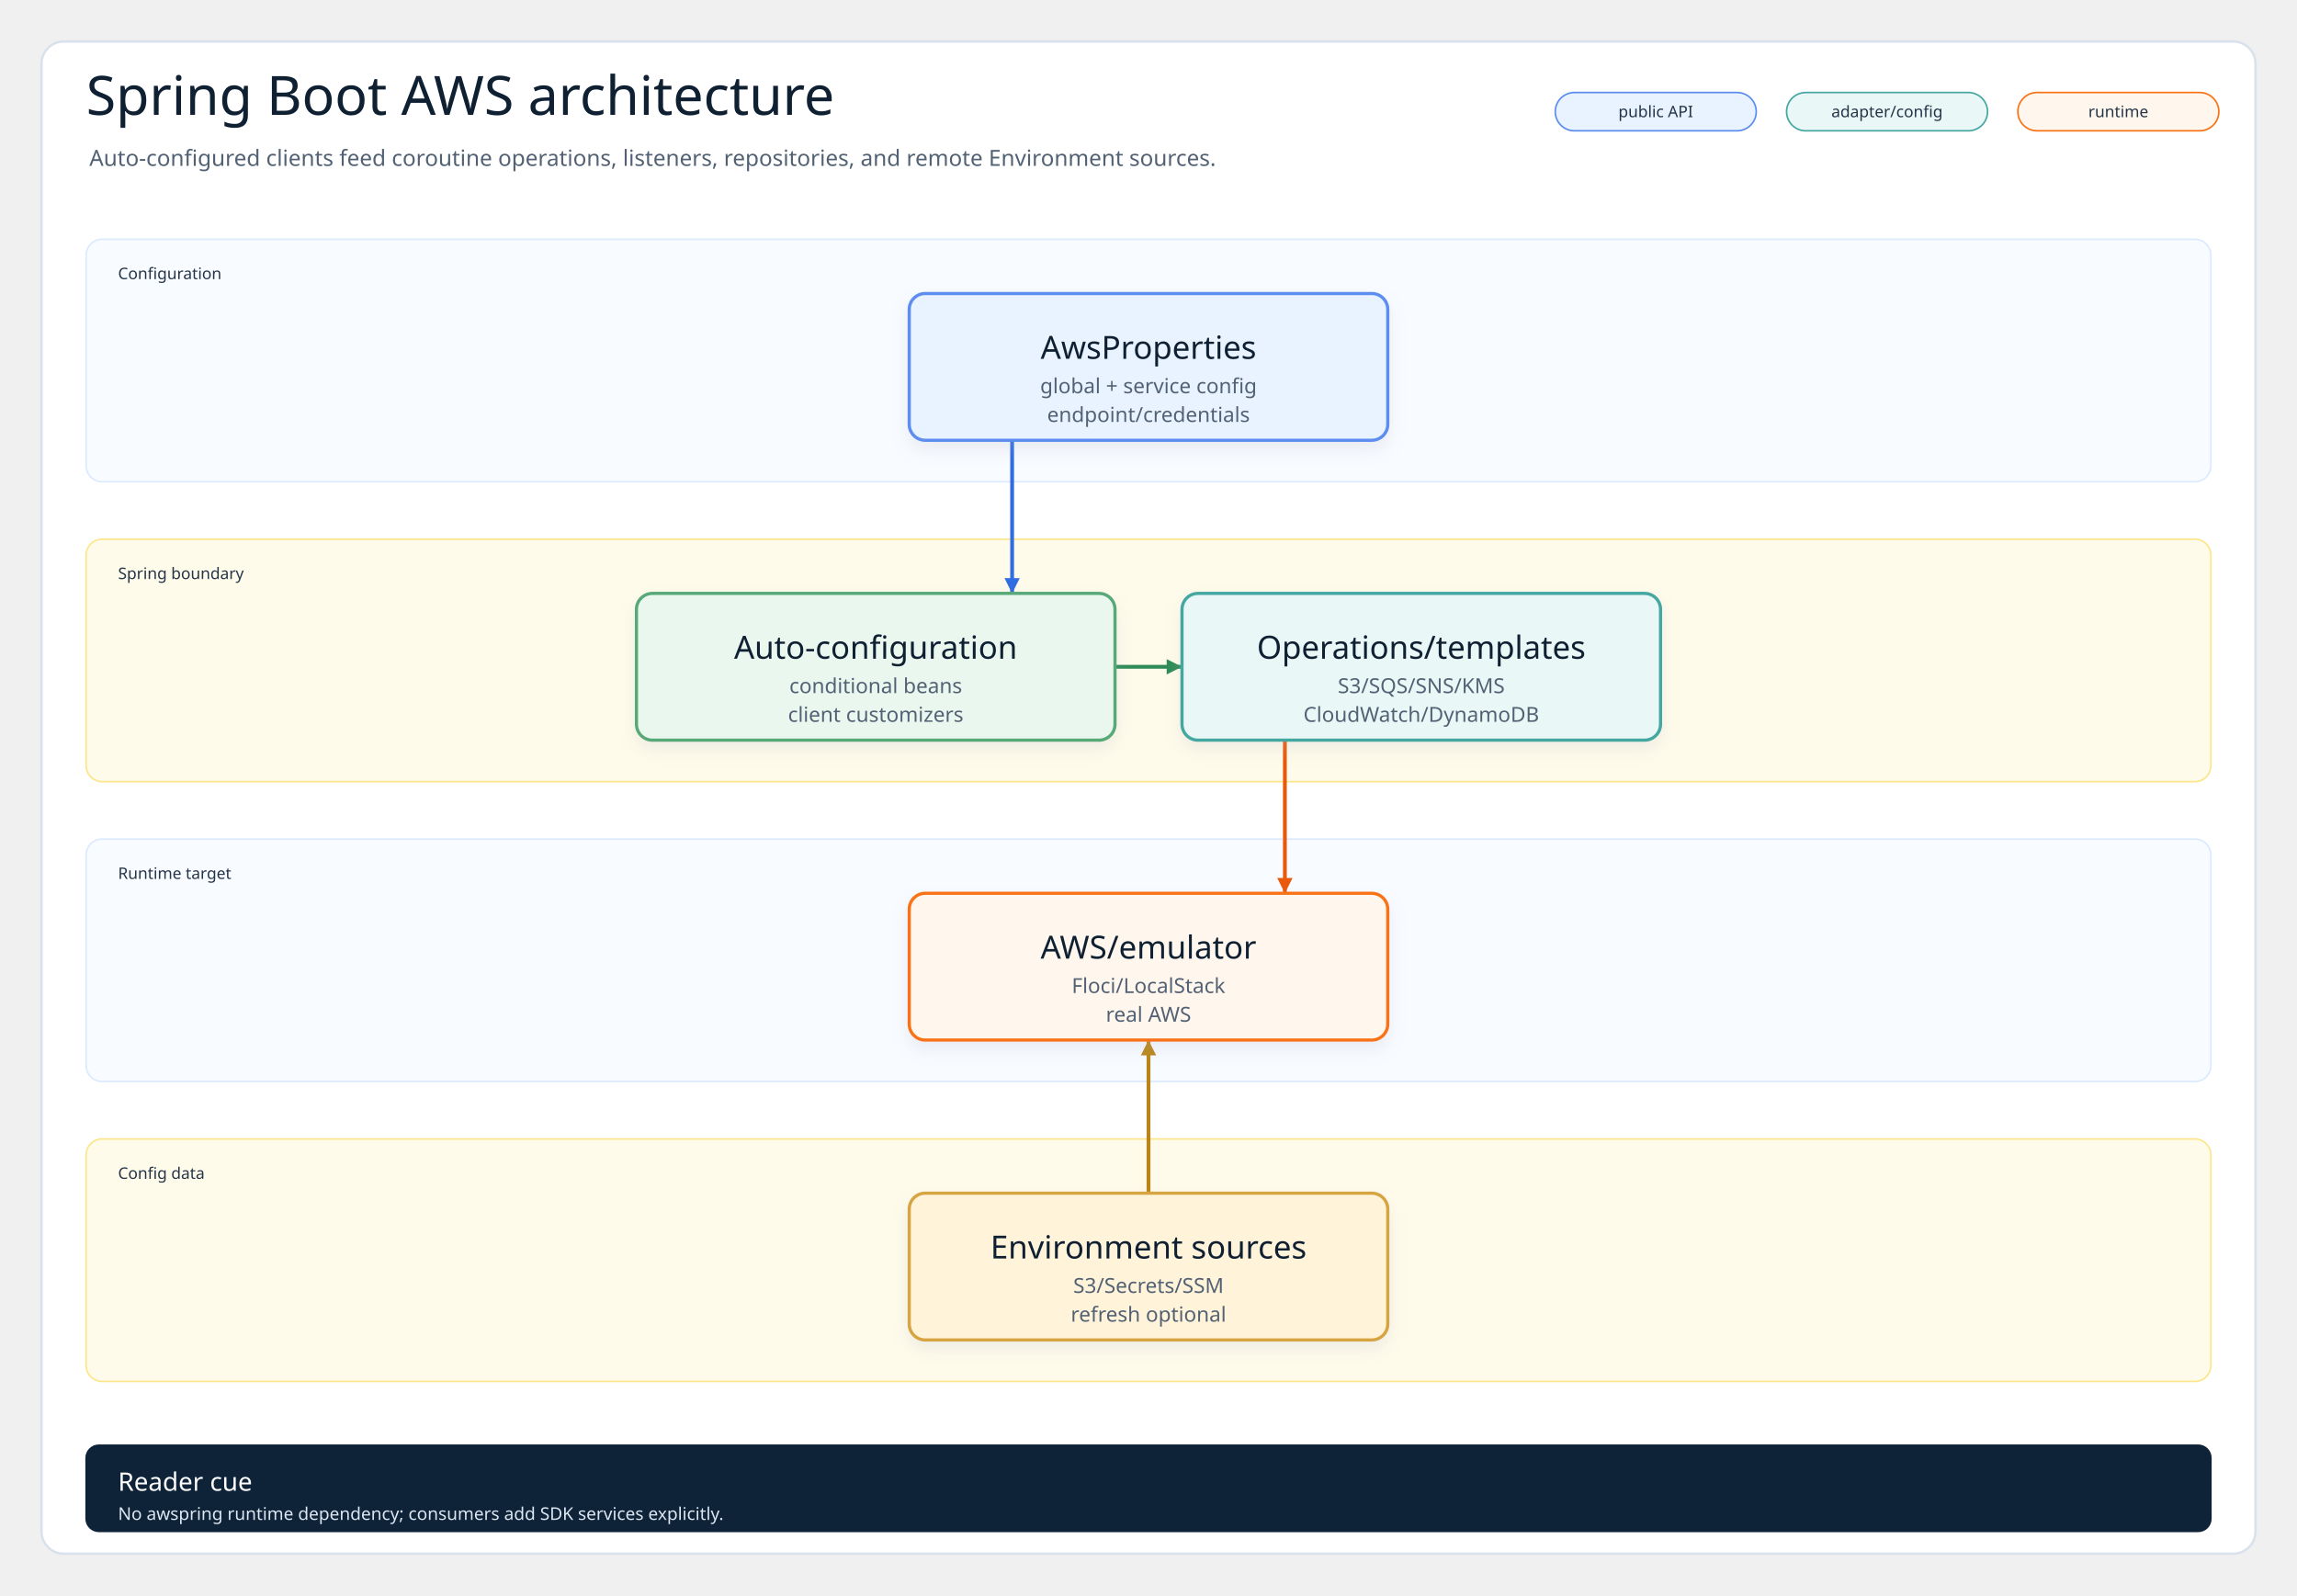
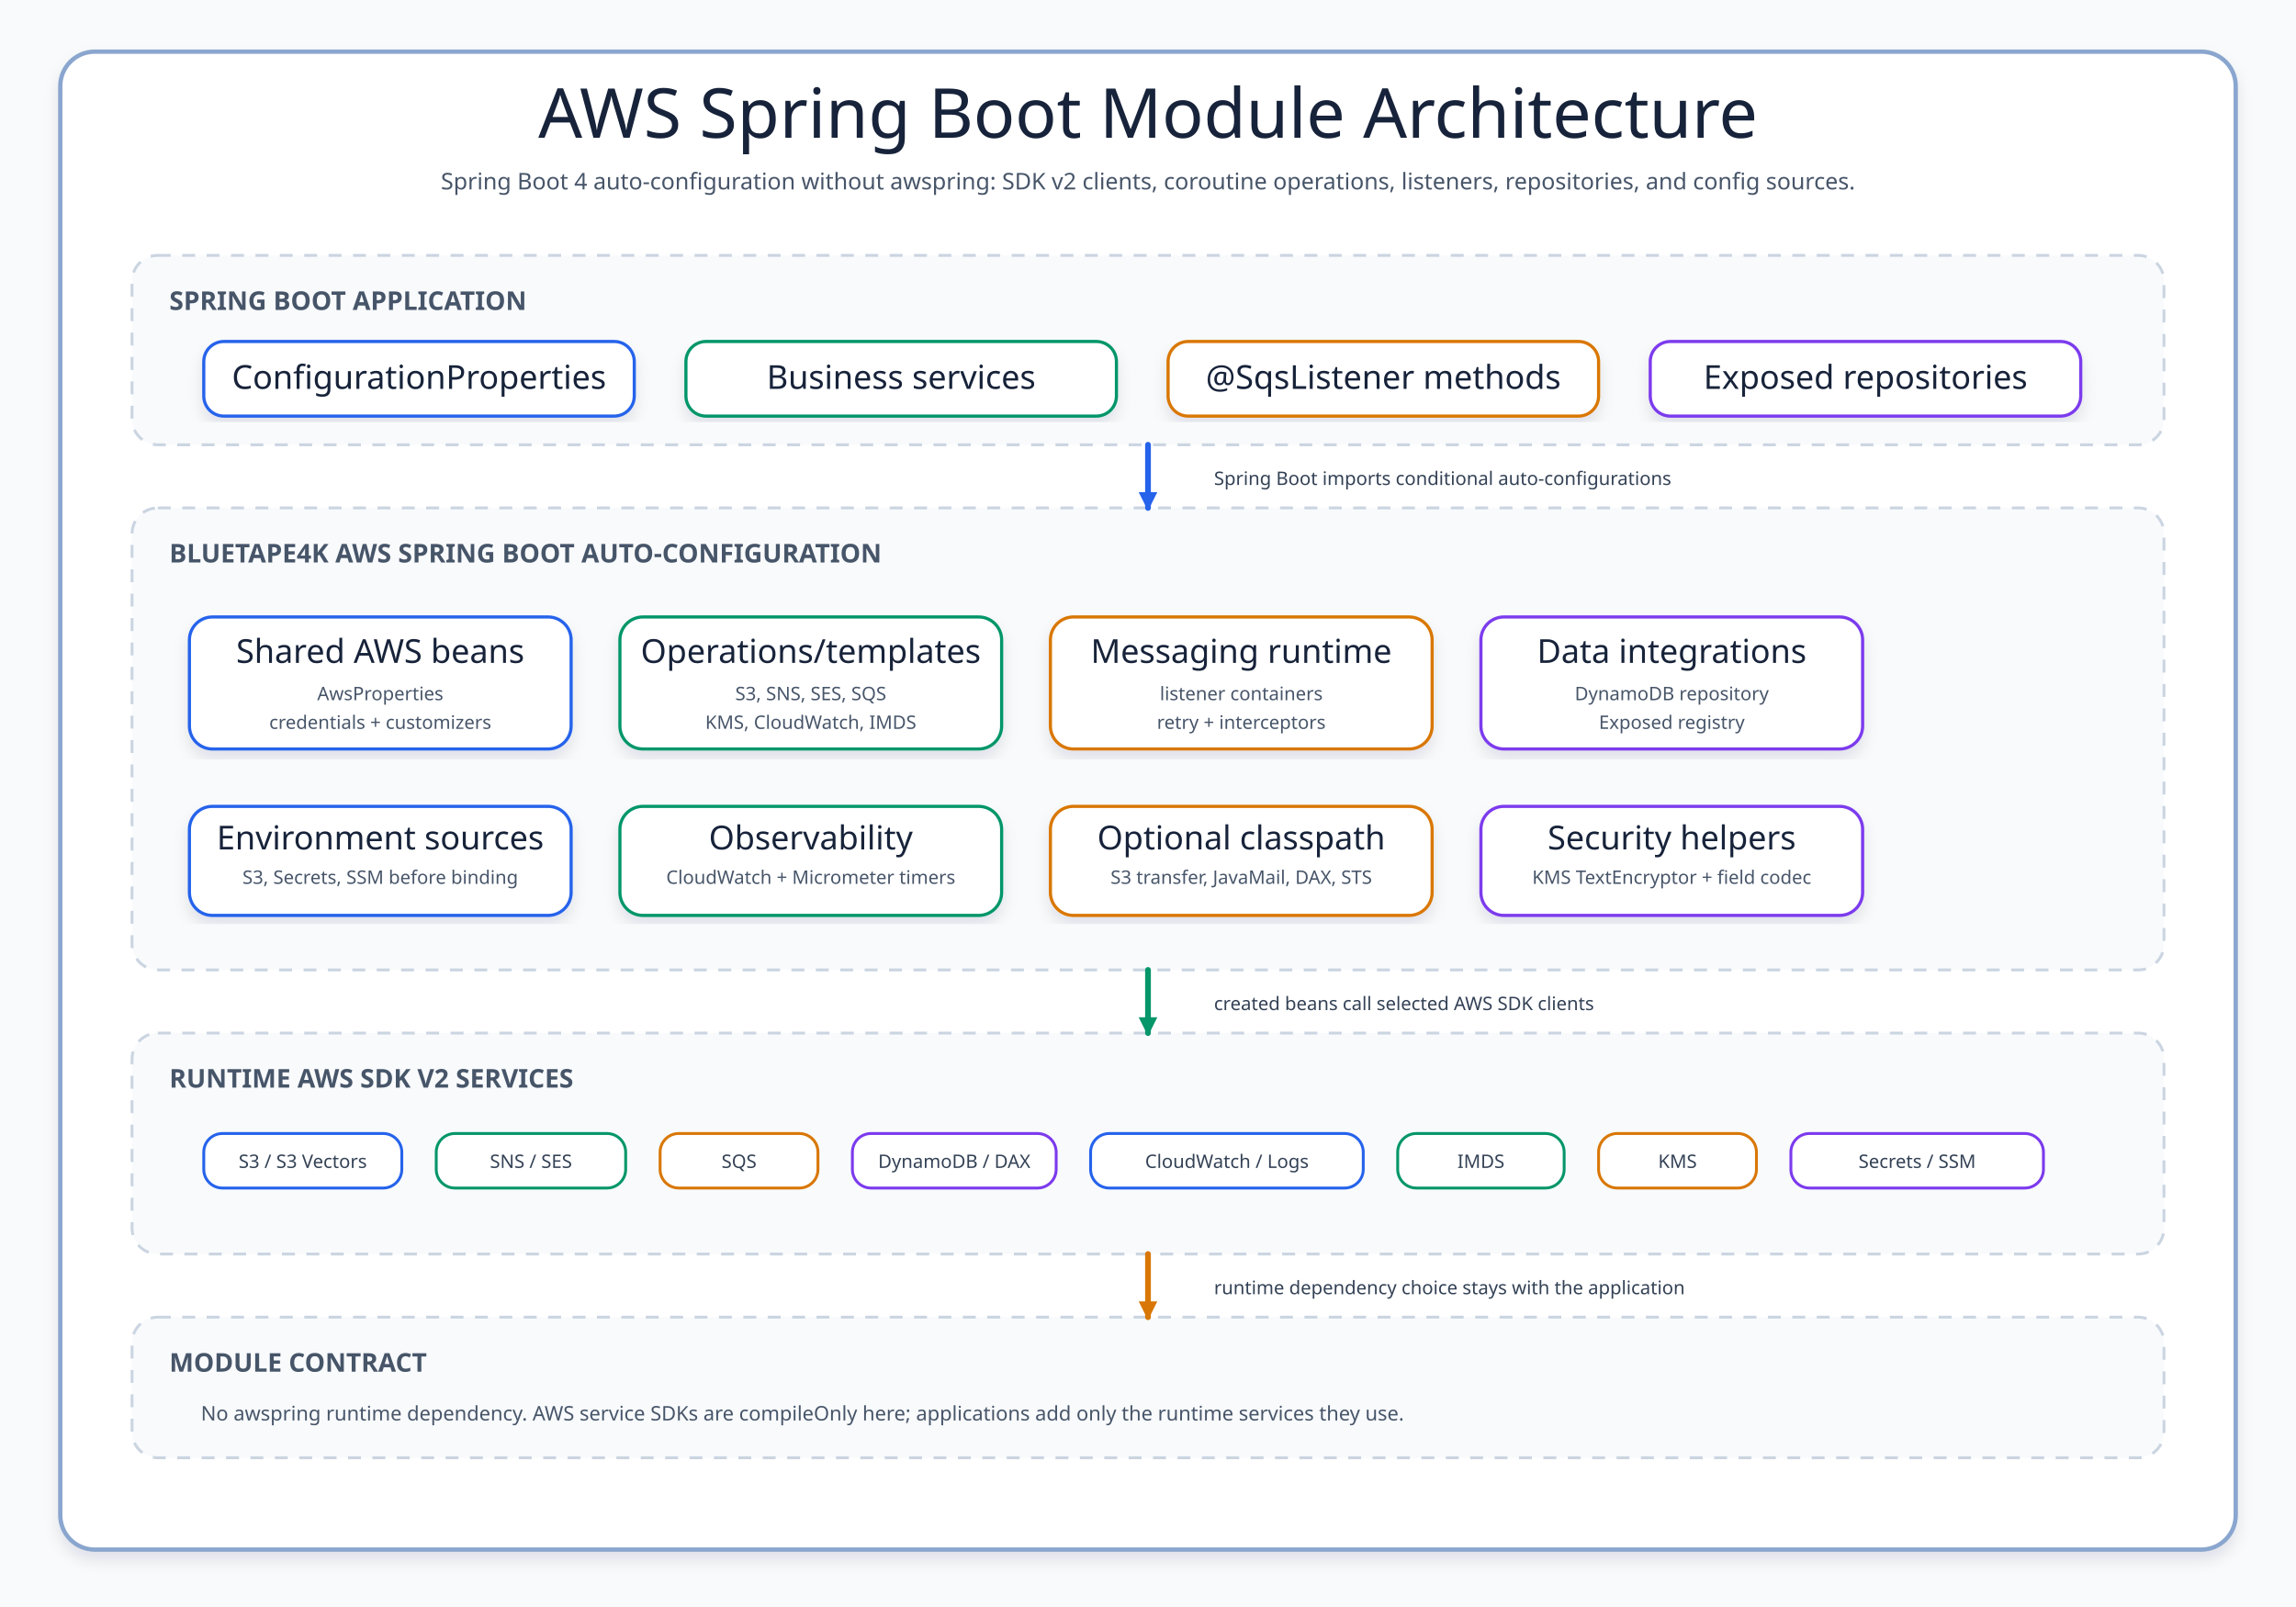
- <svg xmlns="http://www.w3.org/2000/svg" width="1440" height="1000" viewBox="0 0 1440 1000" role="img" aria-label="Spring Boot AWS architecture">
+ <svg xmlns="http://www.w3.org/2000/svg" width="1600" height="1120" viewBox="0 0 1600 1120" role="img" aria-labelledby="title desc">
  <defs>
-     <filter id="shadow" x="-10%" y="-10%" width="120%" height="130%">
-       <feDropShadow dx="0" dy="5" stdDeviation="5" flood-color="#AAB7C6" flood-opacity="0.20" />
+     <filter id="softShadow" x="-8%" y="-8%" width="116%" height="116%">
+       <feDropShadow dx="0" dy="6" stdDeviation="5" flood-color="#0f172a" flood-opacity="0.10" />
    </filter>
+     <marker id="arrowBlue" markerWidth="13" markerHeight="13" refX="11" refY="6.5" orient="auto" markerUnits="userSpaceOnUse">
+       <path d="M 0 0 L 13 6.5 L 0 13 Z" fill="#2563eb" />
+     </marker>
+     <marker id="arrowGreen" markerWidth="13" markerHeight="13" refX="11" refY="6.5" orient="auto" markerUnits="userSpaceOnUse">
+       <path d="M 0 0 L 13 6.5 L 0 13 Z" fill="#059669" />
+     </marker>
+     <marker id="arrowAmber" markerWidth="13" markerHeight="13" refX="11" refY="6.5" orient="auto" markerUnits="userSpaceOnUse">
+       <path d="M 0 0 L 13 6.5 L 0 13 Z" fill="#d97706" />
+     </marker>
+     <style>
+       svg{font-family:"Architects Daughter","Comic Mono",ui-sans-serif,system-ui,sans-serif}
+       .canvas{fill:#f8fafc}
+       .frame{fill:#ffffff;stroke:#8aa6cf;stroke-width:3;filter:url(#softShadow)}
+       .title{font-family:"Architects Daughter";font-size:48px;fill:#17233a}
+       .subtitle{font-family:"Comic Mono";font-size:16px;fill:#475569}
+       .band{fill:#f8fafc;stroke:#cbd5e1;stroke-width:2;stroke-dasharray:9 8}
+       .bandTitle{font-family:"Comic Mono";font-size:18px;font-weight:700;fill:#475569}
+       .card{fill:#ffffff;stroke-width:2.2;filter:url(#softShadow)}
+       .cardTitle{font-family:"Architects Daughter";font-size:23px;fill:#17233a}
+       .cardText{font-family:"Comic Mono";font-size:13px;fill:#475569}
+       .pill{fill:#ffffff;stroke-width:2}
+       .pillText{font-family:"Comic Mono";font-size:13px;fill:#334155}
+       .route{fill:none;stroke-width:4;stroke-linecap:round;stroke-linejoin:round}
+       .routeText{font-family:"Comic Mono";font-size:13px;fill:#334155}
+       .footerText{font-family:"Comic Mono";font-size:14px;fill:#475569}
+     </style>
  </defs>
-   <style>
-   svg{background:#F5F7FA}
-   .frame{fill:#FFFFFF;stroke:#D9E2EC;stroke-width:1.5}
-   .title{font-family:"Architects Daughter";font-size:34px;fill:#102033}
-   .seqTitle{font-family:"Architects Daughter";font-size:44px;fill:#102033}
-   .seqSubtitle{font-family:"Comic Mono";font-size:16px;fill:#526274}
-   .seqParticipantTitle{font-family:"Architects Daughter";font-size:24px;fill:#102033}
-   .seqParticipantDetail{font-family:"Comic Mono";font-size:13px;fill:#526274}
-   .subtitle,.detail,.tiny,.label{font-family:"Comic Mono";fill:#526274}
-   .subtitle{font-size:14px}
-   .label{font-size:12px;fill:#344456}
-   .card-title{font-family:"Architects Daughter";font-size:20px;fill:#102033}
-   .detail{font-size:13px}
-   .tiny{font-size:10px}
-   .chip{font-family:"Comic Mono";font-size:10px;fill:#243447}
-   .card{stroke-width:2;filter:url(#shadow)}
-   .edge{fill:none;stroke-width:2.4;stroke-linecap:round;stroke-linejoin:round}
-   .seq{fill:none;stroke-width:3;stroke-linecap:round;stroke-linejoin:round}
-   .seqReturn{fill:none;stroke-width:2.7;stroke-linecap:round;stroke-linejoin:round;stroke-dasharray:8 7}
-   .labelPill{fill:#FFFFFF;stroke:#D6E3EF;stroke-width:1.4}
-   .numberBadge{font-family:"Comic Mono";font-size:12px;fill:#FFFFFF}
-   .altBox{fill:#FFFFFF;fill-opacity:.44;stroke:#D6A441;stroke-width:1.8;stroke-dasharray:8 8}
-   .activation{stroke-width:1.4}
-   .footer{fill:#0E2238;stroke:#0E2238}
-   .footer-title{font-family:"Architects Daughter";font-size:16px;fill:#FFFFFF}
-   .footer-detail{font-family:"Comic Mono";font-size:11px;fill:#DDE7F2}
-   .seq-line{stroke:#CBD5E1;stroke-width:1.6;stroke-dasharray:6 8}
-   .bar-label{font-family:"Architects Daughter";font-size:17px;fill:#102033}
- </style>
-   <defs>
-     <marker id="arrow-blue" viewBox="0 0 5 5" markerWidth="5" markerHeight="5" refX="4.5" refY="2.5" orient="auto" markerUnits="strokeWidth">
-       <path d="M 0.5 0.5 L 4.5 2.5 L 0.5 4.5 Z" fill="#2F6DE0" />
-     </marker>
-     <marker id="arrow-green" viewBox="0 0 5 5" markerWidth="5" markerHeight="5" refX="4.5" refY="2.5" orient="auto" markerUnits="strokeWidth">
-       <path d="M 0.5 0.5 L 4.5 2.5 L 0.5 4.5 Z" fill="#2F8B57" />
-     </marker>
-     <marker id="arrow-teal" viewBox="0 0 5 5" markerWidth="5" markerHeight="5" refX="4.5" refY="2.5" orient="auto" markerUnits="strokeWidth">
-       <path d="M 0.5 0.5 L 4.5 2.5 L 0.5 4.5 Z" fill="#168E86" />
-     </marker>
-     <marker id="arrow-amber" viewBox="0 0 5 5" markerWidth="5" markerHeight="5" refX="4.5" refY="2.5" orient="auto" markerUnits="strokeWidth">
-       <path d="M 0.5 0.5 L 4.5 2.5 L 0.5 4.5 Z" fill="#B98518" />
-     </marker>
-     <marker id="arrow-rose" viewBox="0 0 5 5" markerWidth="5" markerHeight="5" refX="4.5" refY="2.5" orient="auto" markerUnits="strokeWidth">
-       <path d="M 0.5 0.5 L 4.5 2.5 L 0.5 4.5 Z" fill="#C74E68" />
-     </marker>
-     <marker id="arrow-violet" viewBox="0 0 5 5" markerWidth="5" markerHeight="5" refX="4.5" refY="2.5" orient="auto" markerUnits="strokeWidth">
-       <path d="M 0.5 0.5 L 4.5 2.5 L 0.5 4.5 Z" fill="#7255C7" />
-     </marker>
-     <marker id="arrow-orange" viewBox="0 0 5 5" markerWidth="5" markerHeight="5" refX="4.5" refY="2.5" orient="auto" markerUnits="strokeWidth">
-       <path d="M 0.5 0.5 L 4.5 2.5 L 0.5 4.5 Z" fill="#EA580C" />
-     </marker>
-     <marker id="arrow-slate" viewBox="0 0 5 5" markerWidth="5" markerHeight="5" refX="4.5" refY="2.5" orient="auto" markerUnits="strokeWidth">
-       <path d="M 0.5 0.5 L 4.5 2.5 L 0.5 4.5 Z" fill="#475569" />
-     </marker>
-   </defs>
-   <rect x="26" y="26" width="1388" height="948" rx="14" class="frame" />
-   <text class="title" x="54" y="72">Spring Boot AWS architecture</text>
-   <text class="subtitle" x="56" y="104">Auto-configured clients feed coroutine operations, listeners, repositories, and remote Environment sources.</text>
-   <g>
-     <rect x="975" y="58" width="126" height="24" rx="12" fill="#E8F3FF" stroke="#5B8DEF" />
-     <text class="chip" x="1038.0" y="70" text-anchor="middle" dominant-baseline="middle">public API</text>
+   <rect class="canvas" width="1600" height="1120" />
+   <rect class="frame" x="42" y="36" width="1516" height="1044" rx="24" />
+   <text class="title" x="800" y="96" text-anchor="middle">AWS Spring Boot Module Architecture</text>
+   <text class="subtitle" x="800" y="132" text-anchor="middle">Spring Boot 4 auto-configuration without awspring: SDK v2 clients, coroutine operations, listeners, repositories, and config sources.</text>
+   <g id="app">
+     <rect class="band" x="92" y="178" width="1416" height="132" rx="18" />
+     <text class="bandTitle" x="118" y="216">SPRING BOOT APPLICATION</text>
+     <rect class="card" x="142" y="238" width="300" height="52" rx="14" stroke="#2563eb" />
+     <text class="cardTitle" x="292" y="271" text-anchor="middle">ConfigurationProperties</text>
+     <rect class="card" x="478" y="238" width="300" height="52" rx="14" stroke="#059669" />
+     <text class="cardTitle" x="628" y="271" text-anchor="middle">Business services</text>
+     <rect class="card" x="814" y="238" width="300" height="52" rx="14" stroke="#d97706" />
+     <text class="cardTitle" x="964" y="271" text-anchor="middle">@SqsListener methods</text>
+     <rect class="card" x="1150" y="238" width="300" height="52" rx="14" stroke="#7c3aed" />
+     <text class="cardTitle" x="1300" y="271" text-anchor="middle">Exposed repositories</text>
  </g>
-   <g>
-     <rect x="1120" y="58" width="126" height="24" rx="12" fill="#E9F7F6" stroke="#45A7A1" />
-     <text class="chip" x="1183.0" y="70" text-anchor="middle" dominant-baseline="middle">adapter/config</text>
+   <g id="autoconfig">
+     <rect class="band" x="92" y="354" width="1416" height="322" rx="18" />
+     <text class="bandTitle" x="118" y="392">BLUETAPE4K AWS SPRING BOOT AUTO-CONFIGURATION</text>
+     <rect class="card" x="132" y="430" width="266" height="92" rx="16" stroke="#2563eb" />
+     <text class="cardTitle" x="265" y="462" text-anchor="middle">Shared AWS beans</text>
+     <text class="cardText" x="265" y="488" text-anchor="middle">AwsProperties</text>
+     <text class="cardText" x="265" y="508" text-anchor="middle">credentials + customizers</text>
+     <rect class="card" x="432" y="430" width="266" height="92" rx="16" stroke="#059669" />
+     <text class="cardTitle" x="565" y="462" text-anchor="middle">Operations/templates</text>
+     <text class="cardText" x="565" y="488" text-anchor="middle">S3, SNS, SES, SQS</text>
+     <text class="cardText" x="565" y="508" text-anchor="middle">KMS, CloudWatch, IMDS</text>
+     <rect class="card" x="732" y="430" width="266" height="92" rx="16" stroke="#d97706" />
+     <text class="cardTitle" x="865" y="462" text-anchor="middle">Messaging runtime</text>
+     <text class="cardText" x="865" y="488" text-anchor="middle">listener containers</text>
+     <text class="cardText" x="865" y="508" text-anchor="middle">retry + interceptors</text>
+     <rect class="card" x="1032" y="430" width="266" height="92" rx="16" stroke="#7c3aed" />
+     <text class="cardTitle" x="1165" y="462" text-anchor="middle">Data integrations</text>
+     <text class="cardText" x="1165" y="488" text-anchor="middle">DynamoDB repository</text>
+     <text class="cardText" x="1165" y="508" text-anchor="middle">Exposed registry</text>
+     <rect class="card" x="132" y="562" width="266" height="76" rx="16" stroke="#2563eb" />
+     <text class="cardTitle" x="265" y="592" text-anchor="middle">Environment sources</text>
+     <text class="cardText" x="265" y="616" text-anchor="middle">S3, Secrets, SSM before binding</text>
+     <rect class="card" x="432" y="562" width="266" height="76" rx="16" stroke="#059669" />
+     <text class="cardTitle" x="565" y="592" text-anchor="middle">Observability</text>
+     <text class="cardText" x="565" y="616" text-anchor="middle">CloudWatch + Micrometer timers</text>
+     <rect class="card" x="732" y="562" width="266" height="76" rx="16" stroke="#d97706" />
+     <text class="cardTitle" x="865" y="592" text-anchor="middle">Optional classpath</text>
+     <text class="cardText" x="865" y="616" text-anchor="middle">S3 transfer, JavaMail, DAX, STS</text>
+     <rect class="card" x="1032" y="562" width="266" height="76" rx="16" stroke="#7c3aed" />
+     <text class="cardTitle" x="1165" y="592" text-anchor="middle">Security helpers</text>
+     <text class="cardText" x="1165" y="616" text-anchor="middle">KMS TextEncryptor + field codec</text>
  </g>
-   <g>
-     <rect x="1265" y="58" width="126" height="24" rx="12" fill="#FFF7ED" stroke="#F97316" />
-     <text class="chip" x="1328.0" y="70" text-anchor="middle" dominant-baseline="middle">runtime</text>
+   <g id="runtime">
+     <rect class="band" x="92" y="720" width="1416" height="154" rx="18" />
+     <text class="bandTitle" x="118" y="758">RUNTIME AWS SDK V2 SERVICES</text>
+     <rect class="pill" x="142" y="790" width="138" height="38" rx="13" stroke="#2563eb" />
+     <text class="pillText" x="211" y="814" text-anchor="middle">S3 / S3 Vectors</text>
+     <rect class="pill" x="304" y="790" width="132" height="38" rx="13" stroke="#059669" />
+     <text class="pillText" x="370" y="814" text-anchor="middle">SNS / SES</text>
+     <rect class="pill" x="460" y="790" width="110" height="38" rx="13" stroke="#d97706" />
+     <text class="pillText" x="515" y="814" text-anchor="middle">SQS</text>
+     <rect class="pill" x="594" y="790" width="142" height="38" rx="13" stroke="#7c3aed" />
+     <text class="pillText" x="665" y="814" text-anchor="middle">DynamoDB / DAX</text>
+     <rect class="pill" x="760" y="790" width="190" height="38" rx="13" stroke="#2563eb" />
+     <text class="pillText" x="855" y="814" text-anchor="middle">CloudWatch / Logs</text>
+     <rect class="pill" x="974" y="790" width="116" height="38" rx="13" stroke="#059669" />
+     <text class="pillText" x="1032" y="814" text-anchor="middle">IMDS</text>
+     <rect class="pill" x="1114" y="790" width="110" height="38" rx="13" stroke="#d97706" />
+     <text class="pillText" x="1169" y="814" text-anchor="middle">KMS</text>
+     <rect class="pill" x="1248" y="790" width="176" height="38" rx="13" stroke="#7c3aed" />
+     <text class="pillText" x="1336" y="814" text-anchor="middle">Secrets / SSM</text>
  </g>
-   <rect x="54" y="150" width="1332" height="152" rx="10" fill="#F8FBFF" stroke="#DBEAFE" />
-   <text class="chip" x="74" y="175">Configuration</text>
-   <rect x="54" y="338" width="1332" height="152" rx="10" fill="#FFFBEB" stroke="#FDE68A" />
-   <text class="chip" x="74" y="363">Spring boundary</text>
-   <rect x="54" y="526" width="1332" height="152" rx="10" fill="#F8FBFF" stroke="#DBEAFE" />
-   <text class="chip" x="74" y="551">Runtime target</text>
-   <rect x="54" y="714" width="1332" height="152" rx="10" fill="#FFFBEB" stroke="#FDE68A" />
-   <text class="chip" x="74" y="739">Config data</text>
-   <g id="routes">
-     <path class="edge" d="M 634.5 276.0 L 634.5 372.0" stroke="#2F6DE0" marker-end="url(#arrow-blue)" />
-     <path class="edge" d="M 699.0 418.0 L 741.0 418.0" stroke="#2F8B57" marker-end="url(#arrow-green)" />
-     <path class="edge" d="M 805.5 464.0 L 805.5 560.0" stroke="#EA580C" marker-end="url(#arrow-orange)" />
-     <path class="edge" d="M 720.0 748.0 L 720.0 652.0" stroke="#B98518" marker-end="url(#arrow-amber)" />
+   <g id="contract">
+     <rect class="band" x="92" y="918" width="1416" height="98" rx="18" />
+     <text class="bandTitle" x="118" y="956">MODULE CONTRACT</text>
+     <text class="footerText" x="140" y="990">No awspring runtime dependency. AWS service SDKs are compileOnly here; applications add only the runtime services they use.</text>
  </g>
-   <g id="props">
-     <rect class="card" x="570.0" y="184.0" width="300.0" height="92.0" rx="10" fill="#E8F3FF" stroke="#5B8DEF" />
-     <text class="card-title" x="720.0" y="218.0" text-anchor="middle" dominant-baseline="middle">AwsProperties</text>
-     <text class="detail" x="720.0" y="242.0" text-anchor="middle" dominant-baseline="middle">global + service config</text>
-     <text class="detail" x="720.0" y="260.0" text-anchor="middle" dominant-baseline="middle">endpoint/credentials</text>
-   </g>
-   <g id="auto">
-     <rect class="card" x="399.0" y="372.0" width="300.0" height="92.0" rx="10" fill="#EAF7EF" stroke="#58A978" />
-     <text class="card-title" x="549.0" y="406.0" text-anchor="middle" dominant-baseline="middle">Auto-configuration</text>
-     <text class="detail" x="549.0" y="430.0" text-anchor="middle" dominant-baseline="middle">conditional beans</text>
-     <text class="detail" x="549.0" y="448.0" text-anchor="middle" dominant-baseline="middle">client customizers</text>
-   </g>
-   <g id="ops">
-     <rect class="card" x="741.0" y="372.0" width="300.0" height="92.0" rx="10" fill="#E9F7F6" stroke="#45A7A1" />
-     <text class="card-title" x="891.0" y="406.0" text-anchor="middle" dominant-baseline="middle">Operations/templates</text>
-     <text class="detail" x="891.0" y="430.0" text-anchor="middle" dominant-baseline="middle">S3/SQS/SNS/KMS</text>
-     <text class="detail" x="891.0" y="448.0" text-anchor="middle" dominant-baseline="middle">CloudWatch/DynamoDB</text>
-   </g>
-   <g id="env">
-     <rect class="card" x="570.0" y="748.0" width="300.0" height="92.0" rx="10" fill="#FFF3D9" stroke="#D6A441" />
-     <text class="card-title" x="720.0" y="782.0" text-anchor="middle" dominant-baseline="middle">Environment sources</text>
-     <text class="detail" x="720.0" y="806.0" text-anchor="middle" dominant-baseline="middle">S3/Secrets/SSM</text>
-     <text class="detail" x="720.0" y="824.0" text-anchor="middle" dominant-baseline="middle">refresh optional</text>
-   </g>
-   <g id="aws">
-     <rect class="card" x="570.0" y="560.0" width="300.0" height="92.0" rx="10" fill="#FFF7ED" stroke="#F97316" />
-     <text class="card-title" x="720.0" y="594.0" text-anchor="middle" dominant-baseline="middle">AWS/emulator</text>
-     <text class="detail" x="720.0" y="618.0" text-anchor="middle" dominant-baseline="middle">Floci/LocalStack</text>
-     <text class="detail" x="720.0" y="636.0" text-anchor="middle" dominant-baseline="middle">real AWS</text>
-   </g>
-   <rect class="footer" x="54" y="906" width="1332" height="54" rx="8" />
-   <text class="footer-title" x="74" y="929" dominant-baseline="middle">Reader cue</text>
-   <text class="footer-detail" x="74" y="949" dominant-baseline="middle">No awspring runtime dependency; consumers add SDK services explicitly.</text>
+   <path class="route" d="M 800 310 V 354" stroke="#2563eb" marker-end="url(#arrowBlue)" />
+   <text class="routeText" x="846" y="338">Spring Boot imports conditional auto-configurations</text>
+   <path class="route" d="M 800 676 V 720" stroke="#059669" marker-end="url(#arrowGreen)" />
+   <text class="routeText" x="846" y="704">created beans call selected AWS SDK clients</text>
+   <path class="route" d="M 800 874 V 918" stroke="#d97706" marker-end="url(#arrowAmber)" />
+   <text class="routeText" x="846" y="902">runtime dependency choice stays with the application</text>
</svg>
